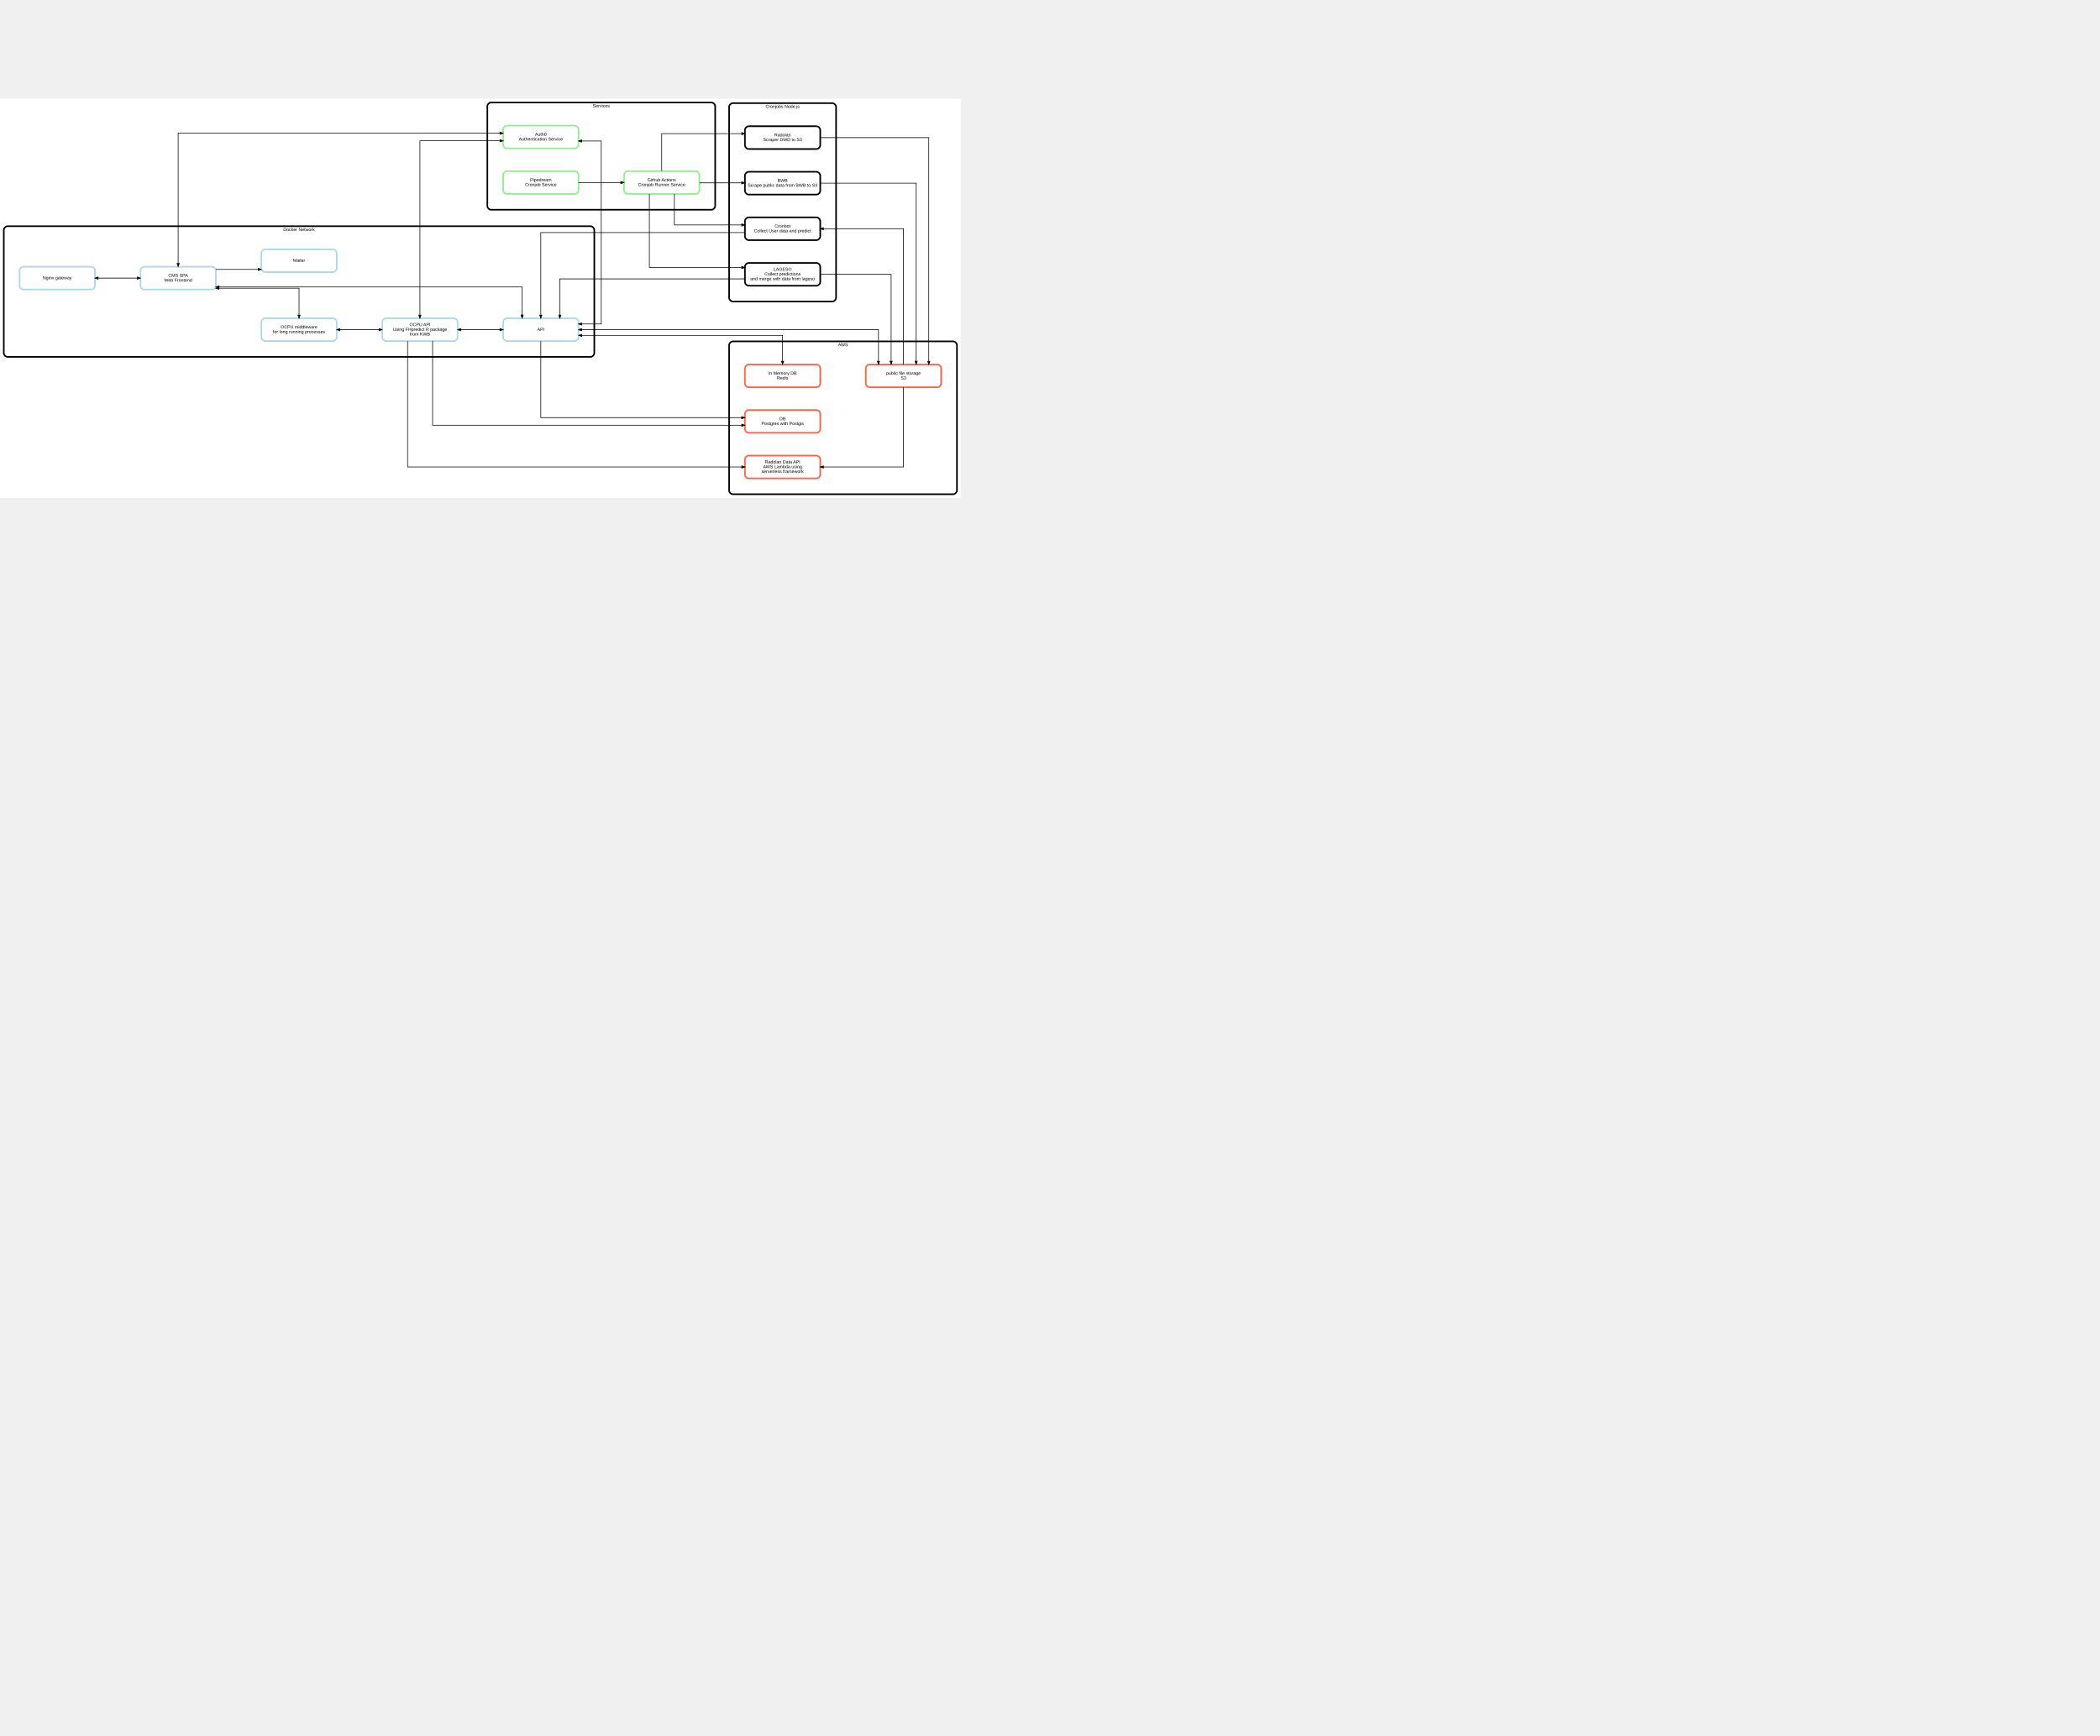
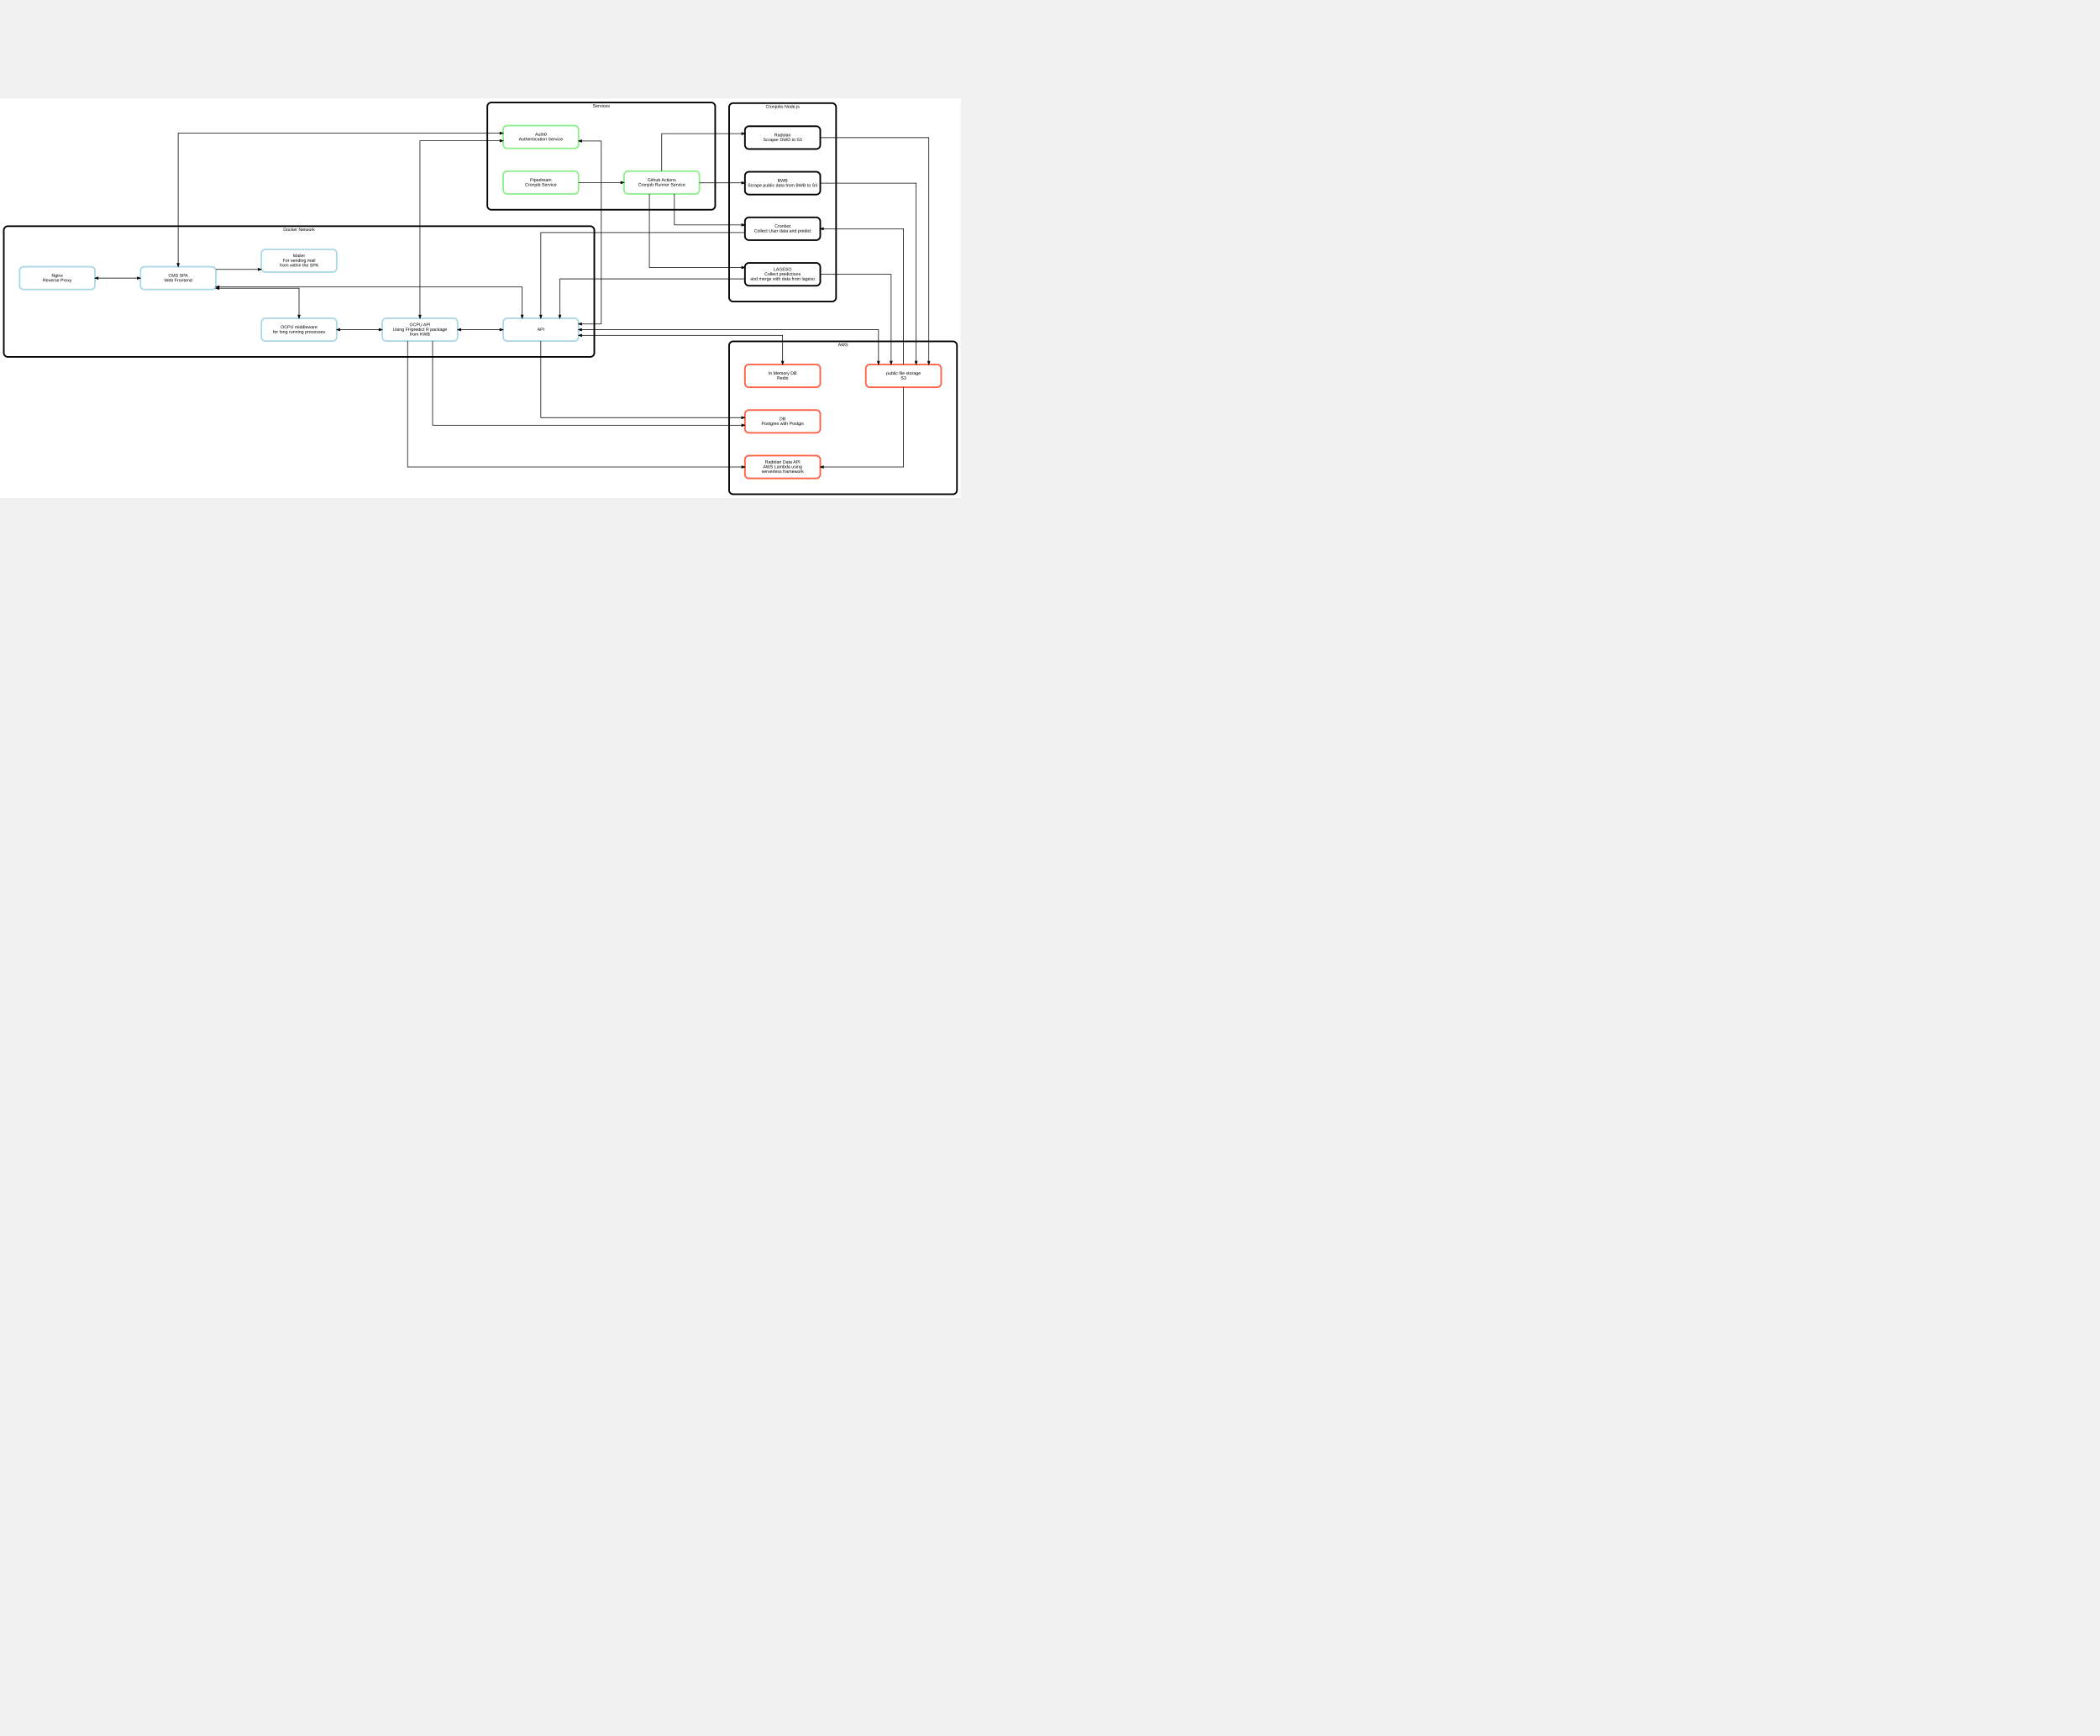
<svg xmlns="http://www.w3.org/2000/svg" width="10236pt" height="8462pt" viewBox="3600.00 3600.00 6636.00 4862.00">
  <g id="graph0" class="graph" transform="scale(1 1) rotate(0) translate(3604 4858)">
    <polygon fill="white" stroke="transparent" points="-4,4 -4,-1258 3032,-1258 3032,4 -4,4" />
    <g id="clust1" class="cluster">
      <path fill="none" stroke="black" stroke-width="5" d="M20,-442C20,-442 1862,-442 1862,-442 1868,-442 1874,-448 1874,-454 1874,-454 1874,-843 1874,-843 1874,-849 1868,-855 1862,-855 1862,-855 20,-855 20,-855 14,-855 8,-849 8,-843 8,-843 8,-454 8,-454 8,-448 14,-442 20,-442" />
      <text text-anchor="middle" x="941" y="-839.8" font-family="Arial" font-size="14.00">Docker Network</text>
    </g>
    <g id="clust2" class="cluster">
      <path fill="none" stroke="black" stroke-width="5" d="M1548,-907C1548,-907 2244,-907 2244,-907 2250,-907 2256,-913 2256,-919 2256,-919 2256,-1234 2256,-1234 2256,-1240 2250,-1246 2244,-1246 2244,-1246 1548,-1246 1548,-1246 1542,-1246 1536,-1240 1536,-1234 1536,-1234 1536,-919 1536,-919 1536,-913 1542,-907 1548,-907" />
      <text text-anchor="middle" x="1896" y="-1230.8" font-family="Arial" font-size="14.00">Services</text>
    </g>
    <g id="clust3" class="cluster">
      <path fill="none" stroke="black" stroke-width="5" d="M2312,-8C2312,-8 3008,-8 3008,-8 3014,-8 3020,-14 3020,-20 3020,-20 3020,-479 3020,-479 3020,-485 3014,-491 3008,-491 3008,-491 2312,-491 2312,-491 2306,-491 2300,-485 2300,-479 2300,-479 2300,-20 2300,-20 2300,-14 2306,-8 2312,-8" />
      <text text-anchor="middle" x="2660" y="-475.8" font-family="Arial" font-size="14.00">AWS</text>
    </g>
    <g id="clust4" class="cluster">
      <path fill="none" stroke="black" stroke-width="5" d="M2312,-617C2312,-617 2626,-617 2626,-617 2632,-617 2638,-623 2638,-629 2638,-629 2638,-1232 2638,-1232 2638,-1238 2632,-1244 2626,-1244 2626,-1244 2312,-1244 2312,-1244 2306,-1244 2300,-1238 2300,-1232 2300,-1232 2300,-629 2300,-629 2300,-623 2306,-617 2312,-617" />
      <text text-anchor="middle" x="2469" y="-1228.8" font-family="Arial" font-size="14.00">Cronjobs Node.js</text>
    </g>
    <g id="node1" class="node">
      <path fill="none" stroke="lightblue" stroke-width="5" d="M666,-727C666,-727 452,-727 452,-727 446,-727 440,-721 440,-715 440,-715 440,-667 440,-667 440,-661 446,-655 452,-655 452,-655 666,-655 666,-655 672,-655 678,-661 678,-667 678,-667 678,-715 678,-715 678,-721 672,-727 666,-727" />
      <text text-anchor="middle" x="559" y="-694.8" font-family="Arial" font-size="14.00">CMS SPA</text>
      <text text-anchor="middle" x="559" y="-679.8" font-family="Arial" font-size="14.00">Web Frontend</text>
    </g>
    <g id="node4" class="node">
      <path fill="none" stroke="lightblue" stroke-width="5" d="M1812,-564C1812,-564 1598,-564 1598,-564 1592,-564 1586,-558 1586,-552 1586,-552 1586,-504 1586,-504 1586,-498 1592,-492 1598,-492 1598,-492 1812,-492 1812,-492 1818,-492 1824,-498 1824,-504 1824,-504 1824,-552 1824,-552 1824,-558 1818,-564 1812,-564" />
      <text text-anchor="middle" x="1705" y="-524.3" font-family="Arial" font-size="14.00">API</text>
    </g>
    <g id="edge10" class="edge">
      <path fill="none" stroke="black" stroke-width="2" d="M688.18,-663C688.18,-663 1646,-663 1646,-663 1646,-663 1646,-574.18 1646,-574.18" />
      <polygon fill="black" stroke="black" stroke-width="2" points="688.18,-659.5 678.18,-663 688.18,-666.5 688.18,-659.5" />
      <polygon fill="black" stroke="black" stroke-width="2" points="1649.5,-574.18 1646,-564.18 1642.5,-574.18 1649.5,-574.18" />
    </g>
    <g id="node5" class="node">
      <path fill="none" stroke="lightblue" stroke-width="5" d="M1048,-782C1048,-782 834,-782 834,-782 828,-782 822,-776 822,-770 822,-770 822,-722 822,-722 822,-716 828,-710 834,-710 834,-710 1048,-710 1048,-710 1054,-710 1060,-716 1060,-722 1060,-722 1060,-770 1060,-770 1060,-776 1054,-782 1048,-782" />
-       <text text-anchor="middle" x="941" y="-742.3" font-family="Arial" font-size="14.00">Mailer</text>
+       <text text-anchor="middle" x="941" y="-757.3" font-family="Arial" font-size="14.00">Mailer</text>
+       <text text-anchor="middle" x="941" y="-742.3" font-family="Arial" font-size="14.00">For sending mail</text>
+       <text text-anchor="middle" x="941" y="-727.3" font-family="Arial" font-size="14.00">from within the SPA</text>
    </g>
    <g id="edge14" class="edge">
      <path fill="none" stroke="black" stroke-width="2" d="M678.03,-718.5C678.03,-718.5 811.8,-718.5 811.8,-718.5" />
      <polygon fill="black" stroke="black" stroke-width="2" points="811.8,-722 821.8,-718.5 811.8,-715 811.8,-722" />
    </g>
    <g id="node6" class="node">
      <path fill="none" stroke="lightblue" stroke-width="5" d="M1048,-564C1048,-564 834,-564 834,-564 828,-564 822,-558 822,-552 822,-552 822,-504 822,-504 822,-498 828,-492 834,-492 834,-492 1048,-492 1048,-492 1054,-492 1060,-498 1060,-504 1060,-504 1060,-552 1060,-552 1060,-558 1054,-564 1048,-564" />
      <text text-anchor="middle" x="941" y="-531.8" font-family="Arial" font-size="14.00">OCPU middleware</text>
      <text text-anchor="middle" x="941" y="-516.8" font-family="Arial" font-size="14.00"> for long running processes</text>
    </g>
    <g id="edge15" class="edge">
      <path fill="none" stroke="black" stroke-width="2" d="M688.03,-659C688.03,-659 941,-659 941,-659 941,-659 941,-574.14 941,-574.14" />
      <polygon fill="black" stroke="black" stroke-width="2" points="688.03,-655.5 678.03,-659 688.03,-662.5 688.03,-655.5" />
      <polygon fill="black" stroke="black" stroke-width="2" points="944.5,-574.14 941,-564.14 937.5,-574.14 944.5,-574.14" />
    </g>
    <g id="node7" class="node">
      <path fill="none" stroke="#90ee90" stroke-width="5" d="M1812,-1173C1812,-1173 1598,-1173 1598,-1173 1592,-1173 1586,-1167 1586,-1161 1586,-1161 1586,-1113 1586,-1113 1586,-1107 1592,-1101 1598,-1101 1598,-1101 1812,-1101 1812,-1101 1818,-1101 1824,-1107 1824,-1113 1824,-1113 1824,-1161 1824,-1161 1824,-1167 1818,-1173 1812,-1173" />
      <text text-anchor="middle" x="1705" y="-1140.8" font-family="Arial" font-size="14.00">Auth0</text>
      <text text-anchor="middle" x="1705" y="-1125.8" font-family="Arial" font-size="14.00">Authentication Service</text>
    </g>
    <g id="edge1" class="edge">
      <path fill="none" stroke="black" stroke-width="2" d="M559,-737.32C559,-737.32 559,-1149 559,-1149 559,-1149 1575.87,-1149 1575.87,-1149" />
      <polygon fill="black" stroke="black" stroke-width="2" points="562.5,-737.32 559,-727.32 555.5,-737.32 562.5,-737.32" />
      <polygon fill="black" stroke="black" stroke-width="2" points="1575.87,-1152.5 1585.87,-1149 1575.87,-1145.5 1575.87,-1152.5" />
    </g>
    <g id="node2" class="node">
      <path fill="none" stroke="lightblue" stroke-width="5" d="M284,-727C284,-727 70,-727 70,-727 64,-727 58,-721 58,-715 58,-715 58,-667 58,-667 58,-661 64,-655 70,-655 70,-655 284,-655 284,-655 290,-655 296,-661 296,-667 296,-667 296,-715 296,-715 296,-721 290,-727 284,-727" />
-       <text text-anchor="middle" x="177" y="-687.3" font-family="Arial" font-size="14.00">Nginx gateway</text>
+       <text text-anchor="middle" x="177" y="-694.8" font-family="Arial" font-size="14.00">Nginx</text>
+       <text text-anchor="middle" x="177" y="-679.8" font-family="Arial" font-size="14.00">Reverse Proxy</text>
    </g>
    <g id="edge9" class="edge">
      <path fill="none" stroke="black" stroke-width="2" d="M306.03,-691C306.03,-691 429.8,-691 429.8,-691" />
      <polygon fill="black" stroke="black" stroke-width="2" points="429.8,-694.5 439.8,-691 429.8,-687.5 429.8,-694.5" />
      <polygon fill="black" stroke="black" stroke-width="2" points="306.03,-687.5 296.03,-691 306.03,-694.5 306.03,-687.5" />
    </g>
    <g id="node3" class="node">
      <path fill="none" stroke="lightblue" stroke-width="5" d="M1430,-564C1430,-564 1216,-564 1216,-564 1210,-564 1204,-558 1204,-552 1204,-552 1204,-504 1204,-504 1204,-498 1210,-492 1216,-492 1216,-492 1430,-492 1430,-492 1436,-492 1442,-498 1442,-504 1442,-504 1442,-552 1442,-552 1442,-558 1436,-564 1430,-564" />
      <text text-anchor="middle" x="1323" y="-539.3" font-family="Arial" font-size="14.00">OCPU API</text>
      <text text-anchor="middle" x="1323" y="-524.3" font-family="Arial" font-size="14.00"> Using FHpredict R package</text>
      <text text-anchor="middle" x="1323" y="-509.3" font-family="Arial" font-size="14.00">from KWB</text>
    </g>
    <g id="edge17" class="edge">
      <path fill="none" stroke="black" stroke-width="2" d="M1452.03,-528C1452.03,-528 1575.8,-528 1575.8,-528" />
      <polygon fill="black" stroke="black" stroke-width="2" points="1575.8,-531.5 1585.8,-528 1575.8,-524.5 1575.8,-531.5" />
      <polygon fill="black" stroke="black" stroke-width="2" points="1452.03,-524.5 1442.03,-528 1452.03,-531.5 1452.03,-524.5" />
    </g>
    <g id="edge3" class="edge">
      <path fill="none" stroke="black" stroke-width="2" d="M1323,-574C1323,-574 1323,-1125 1323,-1125 1323,-1125 1575.97,-1125 1575.97,-1125" />
      <polygon fill="black" stroke="black" stroke-width="2" points="1326.5,-574 1323,-564 1319.5,-574 1326.5,-574" />
      <polygon fill="black" stroke="black" stroke-width="2" points="1575.97,-1128.5 1585.97,-1125 1575.97,-1121.5 1575.97,-1128.5" />
    </g>
    <g id="node14" class="node">
      <path fill="none" stroke="tomato" stroke-width="5" d="M2576,-274C2576,-274 2362,-274 2362,-274 2356,-274 2350,-268 2350,-262 2350,-262 2350,-214 2350,-214 2350,-208 2356,-202 2362,-202 2362,-202 2576,-202 2576,-202 2582,-202 2588,-208 2588,-214 2588,-214 2588,-262 2588,-262 2588,-268 2582,-274 2576,-274" />
      <text text-anchor="middle" x="2469" y="-241.8" font-family="Arial" font-size="14.00">DB</text>
      <text text-anchor="middle" x="2469" y="-226.8" font-family="Arial" font-size="14.00">Postgres with Postgis</text>
    </g>
    <g id="edge12" class="edge">
      <path fill="none" stroke="black" stroke-width="2" d="M1363,-491.87C1363,-411.71 1363,-226 1363,-226 1363,-226 2339.85,-226 2339.85,-226" />
      <polygon fill="black" stroke="black" stroke-width="2" points="2339.85,-229.5 2349.85,-226 2339.85,-222.5 2339.85,-229.5" />
    </g>
    <g id="node17" class="node">
      <path fill="none" stroke="tomato" stroke-width="5" d="M2576,-130C2576,-130 2362,-130 2362,-130 2356,-130 2350,-124 2350,-118 2350,-118 2350,-70 2350,-70 2350,-64 2356,-58 2362,-58 2362,-58 2576,-58 2576,-58 2582,-58 2588,-64 2588,-70 2588,-70 2588,-118 2588,-118 2588,-124 2582,-130 2576,-130" />
      <text text-anchor="middle" x="2469" y="-105.3" font-family="Arial" font-size="14.00">Radolan Data API</text>
      <text text-anchor="middle" x="2469" y="-90.3" font-family="Arial" font-size="14.00">AWS Lambda using</text>
      <text text-anchor="middle" x="2469" y="-75.3" font-family="Arial" font-size="14.00">serverless framework</text>
    </g>
    <g id="edge26" class="edge">
      <path fill="none" stroke="black" stroke-width="2" d="M1284,-491.74C1284,-387.44 1284,-94 1284,-94 1284,-94 2339.95,-94 2339.95,-94" />
      <polygon fill="black" stroke="black" stroke-width="2" points="2339.95,-97.5 2349.95,-94 2339.95,-90.5 2339.95,-97.5" />
    </g>
    <g id="edge2" class="edge">
      <path fill="none" stroke="black" stroke-width="2" d="M1834.06,-546C1834.06,-546 1896,-546 1896,-546 1896,-546 1896,-1124.33 1896,-1124.33 1896,-1124.33 1834.06,-1124.33 1834.06,-1124.33" />
      <polygon fill="black" stroke="black" stroke-width="2" points="1834.06,-542.5 1824.06,-546 1834.06,-549.5 1834.06,-542.5" />
      <polygon fill="black" stroke="black" stroke-width="2" points="1834.06,-1120.83 1824.06,-1124.33 1834.06,-1127.83 1834.06,-1120.83" />
    </g>
    <g id="edge11" class="edge">
      <path fill="none" stroke="black" stroke-width="2" d="M1705,-491.94C1705,-416.72 1705,-250 1705,-250 1705,-250 2339.62,-250 2339.62,-250" />
      <polygon fill="black" stroke="black" stroke-width="2" points="2339.63,-253.5 2349.62,-250 2339.62,-246.5 2339.63,-253.5" />
    </g>
    <g id="node15" class="node">
      <path fill="none" stroke="tomato" stroke-width="5" d="M2576,-418C2576,-418 2362,-418 2362,-418 2356,-418 2350,-412 2350,-406 2350,-406 2350,-358 2350,-358 2350,-352 2356,-346 2362,-346 2362,-346 2576,-346 2576,-346 2582,-346 2588,-352 2588,-358 2588,-358 2588,-406 2588,-406 2588,-412 2582,-418 2576,-418" />
      <text text-anchor="middle" x="2469" y="-385.8" font-family="Arial" font-size="14.00">In Memory DB</text>
      <text text-anchor="middle" x="2469" y="-370.8" font-family="Arial" font-size="14.00">Redis</text>
    </g>
    <g id="edge13" class="edge">
      <path fill="none" stroke="black" stroke-width="2" d="M1834.38,-510C1834.38,-510 2469,-510 2469,-510 2469,-510 2469,-428.34 2469,-428.34" />
      <polygon fill="black" stroke="black" stroke-width="2" points="1834.38,-506.5 1824.38,-510 1834.37,-513.5 1834.38,-506.5" />
      <polygon fill="black" stroke="black" stroke-width="2" points="2472.5,-428.34 2469,-418.34 2465.5,-428.34 2472.5,-428.34" />
    </g>
    <g id="node16" class="node">
      <path fill="none" stroke="tomato" stroke-width="5" d="M2958,-418C2958,-418 2744,-418 2744,-418 2738,-418 2732,-412 2732,-406 2732,-406 2732,-358 2732,-358 2732,-352 2738,-346 2744,-346 2744,-346 2958,-346 2958,-346 2964,-346 2970,-352 2970,-358 2970,-358 2970,-406 2970,-406 2970,-412 2964,-418 2958,-418" />
      <text text-anchor="middle" x="2851" y="-385.8" font-family="Arial" font-size="14.00">public file storage</text>
      <text text-anchor="middle" x="2851" y="-370.8" font-family="Arial" font-size="14.00">S3</text>
    </g>
    <g id="edge18" class="edge">
      <path fill="none" stroke="black" stroke-width="2" d="M1834.04,-528C1834.04,-528 2772,-528 2772,-528 2772,-528 2772,-428.09 2772,-428.09" />
      <polygon fill="black" stroke="black" stroke-width="2" points="1834.04,-524.5 1824.04,-528 1834.04,-531.5 1834.04,-524.5" />
      <polygon fill="black" stroke="black" stroke-width="2" points="2775.5,-428.09 2772,-418.09 2768.5,-428.09 2775.5,-428.09" />
    </g>
    <g id="edge16" class="edge">
      <path fill="none" stroke="black" stroke-width="2" d="M1070.03,-528C1070.03,-528 1193.8,-528 1193.8,-528" />
      <polygon fill="black" stroke="black" stroke-width="2" points="1193.8,-531.5 1203.8,-528 1193.8,-524.5 1193.8,-531.5" />
      <polygon fill="black" stroke="black" stroke-width="2" points="1070.03,-524.5 1060.03,-528 1070.03,-531.5 1070.03,-524.5" />
    </g>
    <g id="node8" class="node">
      <path fill="none" stroke="#90ee90" stroke-width="5" d="M1812,-1029C1812,-1029 1598,-1029 1598,-1029 1592,-1029 1586,-1023 1586,-1017 1586,-1017 1586,-969 1586,-969 1586,-963 1592,-957 1598,-957 1598,-957 1812,-957 1812,-957 1818,-957 1824,-963 1824,-969 1824,-969 1824,-1017 1824,-1017 1824,-1023 1818,-1029 1812,-1029" />
      <text text-anchor="middle" x="1705" y="-996.8" font-family="Arial" font-size="14.00">Pipedream</text>
      <text text-anchor="middle" x="1705" y="-981.8" font-family="Arial" font-size="14.00">Cronjob Service</text>
    </g>
    <g id="node9" class="node">
      <path fill="none" stroke="#90ee90" stroke-width="5" d="M2194,-1029C2194,-1029 1980,-1029 1980,-1029 1974,-1029 1968,-1023 1968,-1017 1968,-1017 1968,-969 1968,-969 1968,-963 1974,-957 1980,-957 1980,-957 2194,-957 2194,-957 2200,-957 2206,-963 2206,-969 2206,-969 2206,-1017 2206,-1017 2206,-1023 2200,-1029 2194,-1029" />
      <text text-anchor="middle" x="2087" y="-996.8" font-family="Arial" font-size="14.00">Github Actions</text>
      <text text-anchor="middle" x="2087" y="-981.8" font-family="Arial" font-size="14.00">Cronjob Runner Service</text>
    </g>
    <g id="edge4" class="edge">
      <path fill="none" stroke="black" stroke-width="2" d="M1824.03,-993C1824.03,-993 1957.8,-993 1957.8,-993" />
      <polygon fill="black" stroke="black" stroke-width="2" points="1957.8,-996.5 1967.8,-993 1957.8,-989.5 1957.8,-996.5" />
    </g>
    <g id="node10" class="node">
      <path fill="none" stroke="black" stroke-width="5" d="M2576,-883C2576,-883 2362,-883 2362,-883 2356,-883 2350,-877 2350,-871 2350,-871 2350,-823 2350,-823 2350,-817 2356,-811 2362,-811 2362,-811 2576,-811 2576,-811 2582,-811 2588,-817 2588,-823 2588,-823 2588,-871 2588,-871 2588,-877 2582,-883 2576,-883" />
      <text text-anchor="middle" x="2469" y="-850.8" font-family="Arial" font-size="14.00">Cronbot</text>
      <text text-anchor="middle" x="2469" y="-835.8" font-family="Arial" font-size="14.00">Collect User data and predict</text>
    </g>
    <g id="edge5" class="edge">
      <path fill="none" stroke="black" stroke-width="2" d="M2127,-956.74C2127,-917.05 2127,-859 2127,-859 2127,-859 2339.87,-859 2339.87,-859" />
      <polygon fill="black" stroke="black" stroke-width="2" points="2339.87,-862.5 2349.87,-859 2339.87,-855.5 2339.87,-862.5" />
    </g>
    <g id="node11" class="node">
      <path fill="none" stroke="black" stroke-width="5" d="M2576,-1171C2576,-1171 2362,-1171 2362,-1171 2356,-1171 2350,-1165 2350,-1159 2350,-1159 2350,-1111 2350,-1111 2350,-1105 2356,-1099 2362,-1099 2362,-1099 2576,-1099 2576,-1099 2582,-1099 2588,-1105 2588,-1111 2588,-1111 2588,-1159 2588,-1159 2588,-1165 2582,-1171 2576,-1171" />
      <text text-anchor="middle" x="2469" y="-1138.8" font-family="Arial" font-size="14.00">Radolan</text>
      <text text-anchor="middle" x="2469" y="-1123.8" font-family="Arial" font-size="14.00">Scraper DWD to S3</text>
    </g>
    <g id="edge6" class="edge">
      <path fill="none" stroke="black" stroke-width="2" d="M2087,-1029.26C2087,-1074.98 2087,-1147.67 2087,-1147.67 2087,-1147.67 2339.97,-1147.67 2339.97,-1147.67" />
      <polygon fill="black" stroke="black" stroke-width="2" points="2339.97,-1151.17 2349.97,-1147.67 2339.97,-1144.17 2339.97,-1151.17" />
    </g>
    <g id="node12" class="node">
      <path fill="none" stroke="black" stroke-width="5" d="M2576,-739C2576,-739 2362,-739 2362,-739 2356,-739 2350,-733 2350,-727 2350,-727 2350,-679 2350,-679 2350,-673 2356,-667 2362,-667 2362,-667 2576,-667 2576,-667 2582,-667 2588,-673 2588,-679 2588,-679 2588,-727 2588,-727 2588,-733 2582,-739 2576,-739" />
      <text text-anchor="middle" x="2469" y="-714.3" font-family="Arial" font-size="14.00">LAGESO</text>
      <text text-anchor="middle" x="2469" y="-699.3" font-family="Arial" font-size="14.00">Collect predictions</text>
      <text text-anchor="middle" x="2469" y="-684.3" font-family="Arial" font-size="14.00"> and merge with data from lageso</text>
    </g>
    <g id="edge7" class="edge">
      <path fill="none" stroke="black" stroke-width="2" d="M2048,-956.79C2048,-883.5 2048,-724.5 2048,-724.5 2048,-724.5 2339.77,-724.5 2339.77,-724.5" />
      <polygon fill="black" stroke="black" stroke-width="2" points="2339.77,-728 2349.77,-724.5 2339.77,-721 2339.77,-728" />
    </g>
    <g id="node13" class="node">
      <path fill="none" stroke="black" stroke-width="5" d="M2576,-1027C2576,-1027 2362,-1027 2362,-1027 2356,-1027 2350,-1021 2350,-1015 2350,-1015 2350,-967 2350,-967 2350,-961 2356,-955 2362,-955 2362,-955 2576,-955 2576,-955 2582,-955 2588,-961 2588,-967 2588,-967 2588,-1015 2588,-1015 2588,-1021 2582,-1027 2576,-1027" />
      <text text-anchor="middle" x="2469" y="-994.8" font-family="Arial" font-size="14.00">BWB</text>
      <text text-anchor="middle" x="2469" y="-979.8" font-family="Arial" font-size="14.00">Scrape public data from BWB to S3</text>
    </g>
    <g id="edge8" class="edge">
      <path fill="none" stroke="black" stroke-width="2" d="M2206.03,-992C2206.03,-992 2339.8,-992 2339.8,-992" />
      <polygon fill="black" stroke="black" stroke-width="2" points="2339.8,-995.5 2349.8,-992 2339.8,-988.5 2339.8,-995.5" />
    </g>
    <g id="edge23" class="edge">
      <path fill="none" stroke="black" stroke-width="2" d="M2349.62,-835C2134.75,-835 1705,-835 1705,-835 1705,-835 1705,-574.12 1705,-574.12" />
      <polygon fill="black" stroke="black" stroke-width="2" points="1708.5,-574.12 1705,-564.12 1701.5,-574.12 1708.5,-574.12" />
    </g>
    <g id="edge22" class="edge">
      <path fill="none" stroke="black" stroke-width="2" d="M2598.03,-847C2598.03,-847 2851,-847 2851,-847 2851,-847 2851,-527.35 2851,-418.1" />
      <polygon fill="black" stroke="black" stroke-width="2" points="2598.03,-843.5 2588.03,-847 2598.03,-850.5 2598.03,-843.5" />
    </g>
    <g id="edge24" class="edge">
      <path fill="none" stroke="black" stroke-width="2" d="M2588.28,-1135C2725.17,-1135 2931,-1135 2931,-1135 2931,-1135 2931,-428.07 2931,-428.07" />
      <polygon fill="black" stroke="black" stroke-width="2" points="2934.5,-428.07 2931,-418.07 2927.5,-428.07 2934.5,-428.07" />
    </g>
    <g id="edge19" class="edge">
      <path fill="none" stroke="black" stroke-width="2" d="M2349.97,-688.5C2149.23,-688.5 1765,-688.5 1765,-688.5 1765,-688.5 1765,-574.02 1765,-574.02" />
      <polygon fill="black" stroke="black" stroke-width="2" points="1768.5,-574.02 1765,-564.02 1761.5,-574.02 1768.5,-574.02" />
    </g>
    <g id="edge21" class="edge">
      <path fill="none" stroke="black" stroke-width="2" d="M2588,-703C2687.07,-703 2812,-703 2812,-703 2812,-703 2812,-428.2 2812,-428.2" />
      <polygon fill="black" stroke="black" stroke-width="2" points="2815.5,-428.2 2812,-418.2 2808.5,-428.2 2815.5,-428.2" />
    </g>
    <g id="edge20" class="edge">
      <path fill="none" stroke="black" stroke-width="2" d="M2588.24,-991C2713.03,-991 2891,-991 2891,-991 2891,-991 2891,-428.27 2891,-428.27" />
      <polygon fill="black" stroke="black" stroke-width="2" points="2894.5,-428.27 2891,-418.27 2887.5,-428.27 2894.5,-428.27" />
    </g>
    <g id="edge25" class="edge">
      <path fill="none" stroke="black" stroke-width="2" d="M2598.03,-94C2598.03,-94 2851,-94 2851,-94 2851,-94 2851,-268.47 2851,-345.82" />
      <polygon fill="black" stroke="black" stroke-width="2" points="2598.03,-90.5 2588.03,-94 2598.03,-97.5 2598.03,-90.5" />
    </g>
  </g>
</svg>
